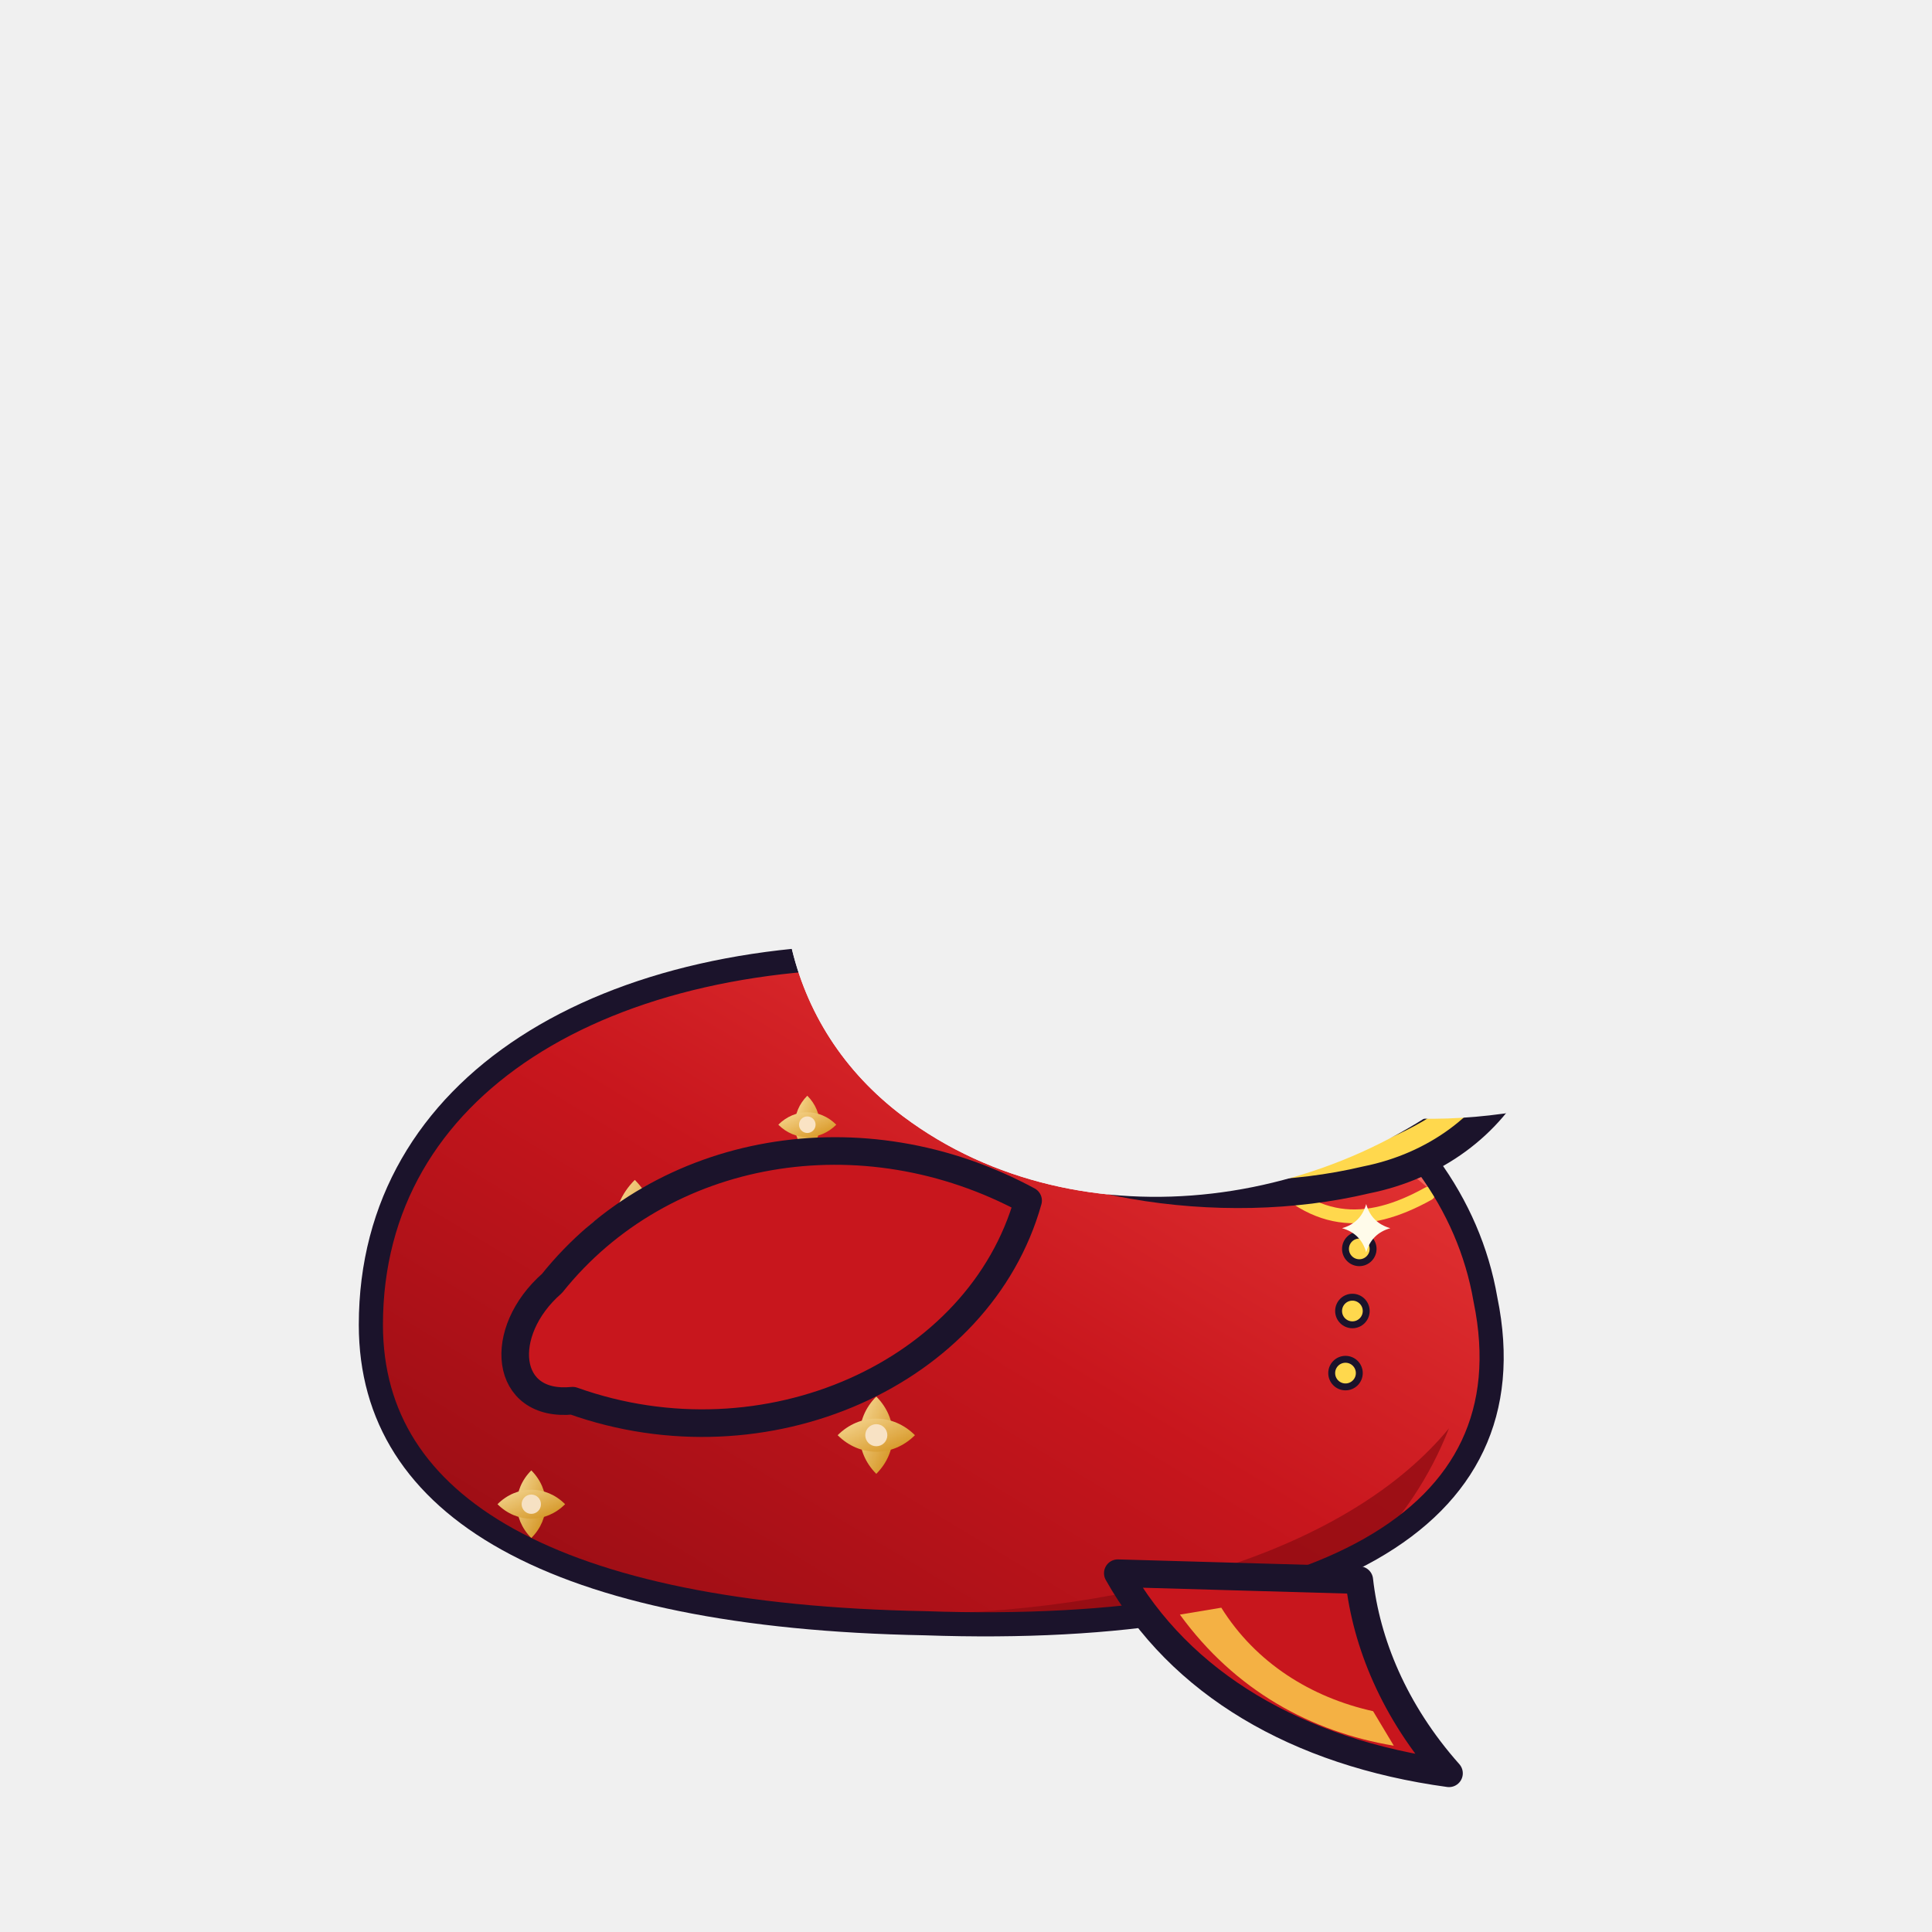
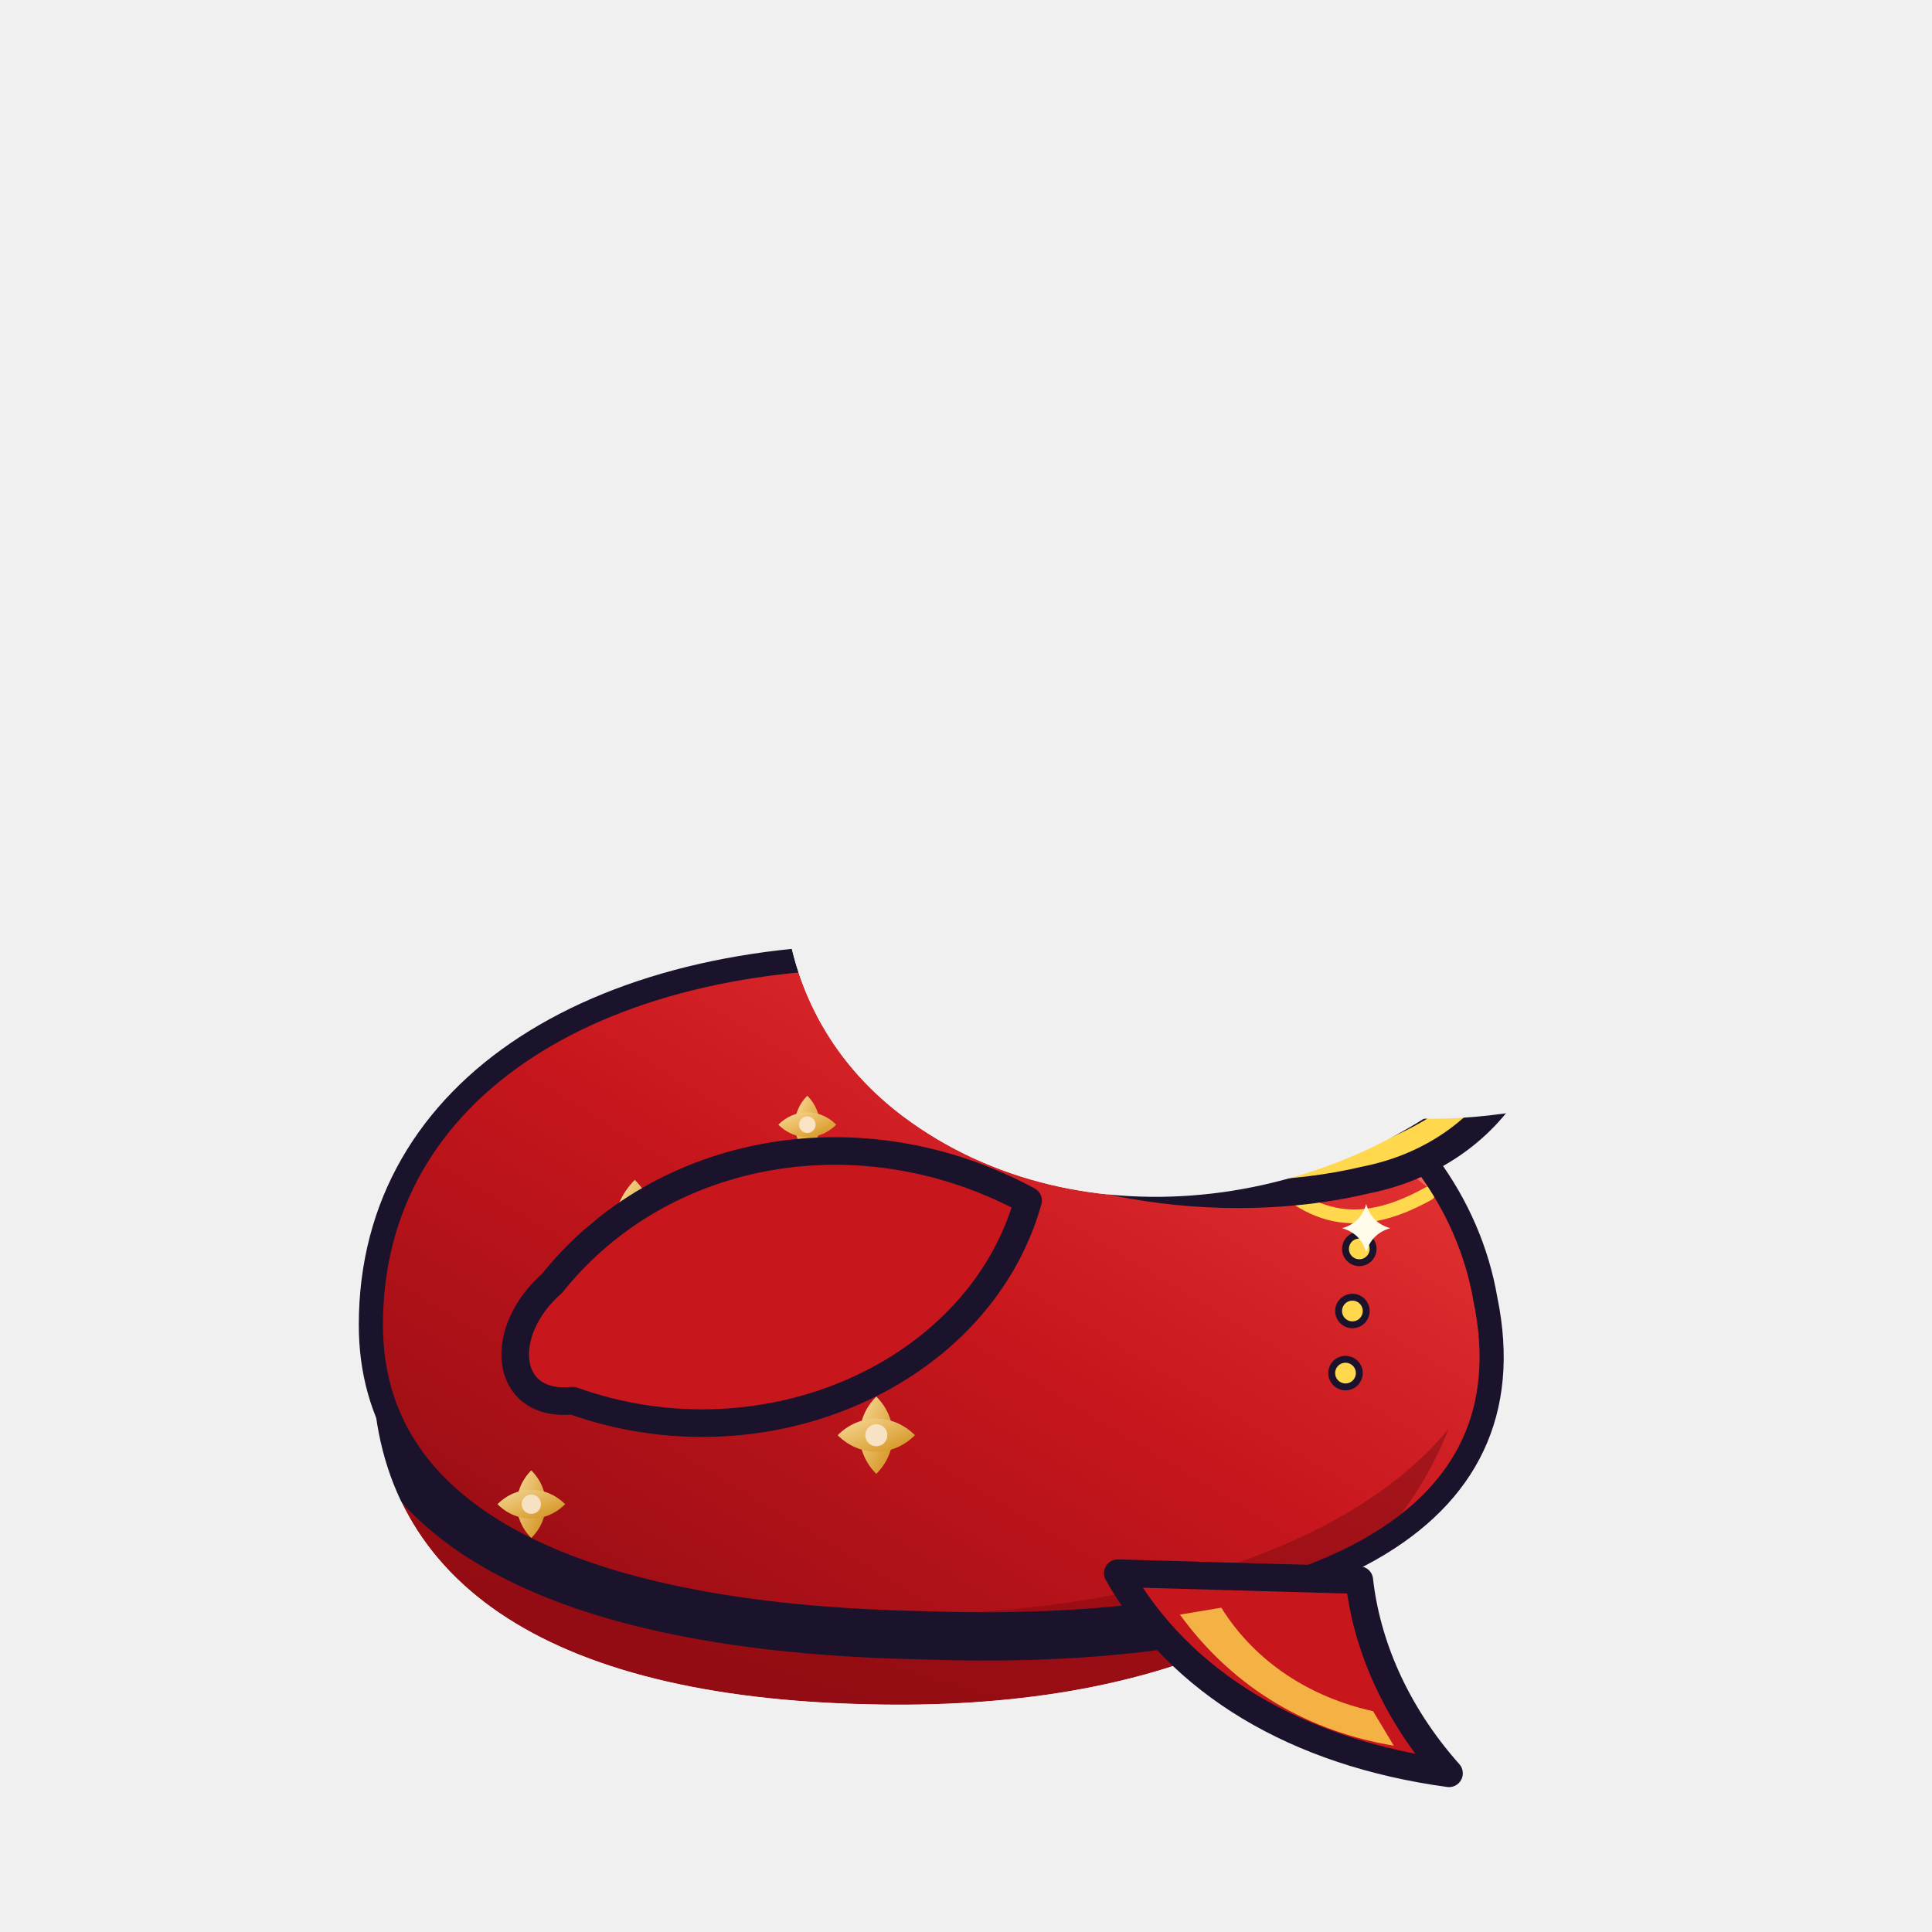
<svg xmlns="http://www.w3.org/2000/svg" viewBox="-24 -56 560 560" width="100%" height="100%" fill="none">
  <defs>
    <mask id="outfit-face-clear" maskUnits="userSpaceOnUse" x="-40" y="-80" width="620" height="640">
      <rect x="-40" y="-80" width="620" height="640" fill="#fff" />
      <path d="M212 216 c-10 -62 14 -126 66 -158 c54 -34 118 -16 150 30 c36 50 20 118 -20 156 c-44 44 -118 54 -166 18 c-16 -12 -26 -28 -30 -46 Z" fill="#000" stroke="#000" stroke-width="14" />
      <path d="M354 186 c34 -2 68 8 110 22 c18 6 18 22 0 32 c-40 20 -84 24 -118 10 c-20 -8 -24 -28 -10 -46 c6 -8 12 -14 18 -18 Z" fill="#000" stroke="#000" stroke-width="20" />
    </mask>
  </defs>
  <g mask="url(#outfit-face-clear)">
    <g id="aodai">
      <defs>
        <mask id="aodai-m" maskUnits="userSpaceOnUse" x="-40" y="-80" width="620" height="640">
          <rect x="-40" y="-80" width="620" height="640" fill="#000" />
          <path d="M80 328 c0 -72 70 -114 164 -110 c92 2 156 44 166 102 c14 68 -52 102 -166 98 c-108 -2 -164 -34 -164 -90 Z" fill="#fff" />
+           <path d="M84 340 c10 42 60 72 150 72 c74 0 134 -20 162 -54 c-22 56 -86 82 -168 80 c-94 -2 -144 -36 -144 -98 Z" fill="#fff" />
          <path d="M212 216 c-10 -62 14 -126 66 -158 c54 -34 118 -16 150 30 c36 50 20 118 -20 156 c-44 44 -118 54 -166 18 c-16 -12 -26 -28 -30 -46 Z" fill="#000" stroke="#000" stroke-width="14" />
        </mask>
        <linearGradient id="aodai-silk" x1="1" y1="0" x2="0" y2="1">
          <stop offset="0" stop-color="#F0423F" />
          <stop offset="0.5" stop-color="#C8161D" />
          <stop offset="1" stop-color="#8E0B12" />
        </linearGradient>
        <linearGradient id="aodai-gold" x1="0" y1="0" x2="1" y2="1">
          <stop offset="0" stop-color="#FFF0A6" />
          <stop offset="1" stop-color="#D49B16" />
        </linearGradient>
      </defs>
      <g mask="url(#aodai-m)">
        <path d="M80 328 c0 -72 70 -114 164 -110 c92 2 156 44 166 102 c14 68 -52 102 -166 98 c-108 -2 -164 -34 -164 -90 Z" fill="url(#aodai-silk)" />
+         <path d="M84 340 c10 42 60 72 150 72 c74 0 134 -20 162 -54 c-22 56 -86 82 -168 80 c-94 -2 -144 -36 -144 -98 Z" fill="url(#aodai-silk)" />
        <path d="M84 340 c10 42 60 72 150 72 c74 0 134 -20 162 -54 c-22 56 -86 82 -168 80 c-94 -2 -144 -36 -144 -98 Z" fill="#8E0B12" opacity="0.75" />
        <path d="M300 236 C360 240 404 270 410 312 C390 280 352 258 300 252 Z" fill="#FF7A6B" opacity="0.7" />
        <g transform="translate(160 300) scale(1)" fill="url(#aodai-gold)" opacity="0.9">
          <g>
            <animateTransform attributeName="transform" type="rotate" values="0;90" dur="6s" repeatCount="indefinite" additive="sum" calcMode="linear" />
            <path d="M0 -14 C8 -6 8 6 0 14 C-8 6 -8 -6 0 -14 Z" />
            <path d="M-14 0 C-6 -8 6 -8 14 0 C6 8 -6 8 -14 0 Z" />
          </g>
          <circle r="4" fill="#FFF8D6">
            <animate attributeName="opacity" values="0.15;1;0.15" dur="1.8s" repeatCount="indefinite" calcMode="spline" keySplines="0.45 0 0.55 1;0.45 0 0.55 1" begin="0s" />
          </circle>
        </g>
        <g transform="translate(230 360) scale(0.8)" fill="url(#aodai-gold)" opacity="0.9">
          <g>
            <animateTransform attributeName="transform" type="rotate" values="0;90" dur="6s" repeatCount="indefinite" additive="sum" calcMode="linear" />
            <path d="M0 -14 C8 -6 8 6 0 14 C-8 6 -8 -6 0 -14 Z" />
            <path d="M-14 0 C-6 -8 6 -8 14 0 C6 8 -6 8 -14 0 Z" />
          </g>
          <circle r="4" fill="#FFF8D6">
            <animate attributeName="opacity" values="0.15;1;0.15" dur="1.8s" repeatCount="indefinite" calcMode="spline" keySplines="0.45 0 0.55 1;0.45 0 0.55 1" begin="0.4s" />
          </circle>
        </g>
        <g transform="translate(130 380) scale(0.7)" fill="url(#aodai-gold)" opacity="0.9">
          <g>
            <animateTransform attributeName="transform" type="rotate" values="0;90" dur="6s" repeatCount="indefinite" additive="sum" calcMode="linear" />
            <path d="M0 -14 C8 -6 8 6 0 14 C-8 6 -8 -6 0 -14 Z" />
            <path d="M-14 0 C-6 -8 6 -8 14 0 C6 8 -6 8 -14 0 Z" />
          </g>
          <circle r="4" fill="#FFF8D6">
            <animate attributeName="opacity" values="0.15;1;0.15" dur="1.8s" repeatCount="indefinite" calcMode="spline" keySplines="0.45 0 0.55 1;0.45 0 0.55 1" begin="0.8s" />
          </circle>
        </g>
        <g transform="translate(210 270) scale(0.6)" fill="url(#aodai-gold)" opacity="0.9">
          <g>
            <animateTransform attributeName="transform" type="rotate" values="0;90" dur="6s" repeatCount="indefinite" additive="sum" calcMode="linear" />
            <path d="M0 -14 C8 -6 8 6 0 14 C-8 6 -8 -6 0 -14 Z" />
            <path d="M-14 0 C-6 -8 6 -8 14 0 C6 8 -6 8 -14 0 Z" />
          </g>
          <circle r="4" fill="#FFF8D6">
            <animate attributeName="opacity" values="0.15;1;0.15" dur="1.8s" repeatCount="indefinite" calcMode="spline" keySplines="0.45 0 0.55 1;0.45 0 0.55 1" begin="1.2s" />
          </circle>
        </g>
        <linearGradient id="aodai-sweep" x1="0" y1="0" x2="1" y2="0">
          <stop offset="0" stop-color="#FFFFFF" stop-opacity="0" />
          <stop offset="0.5" stop-color="#FFFFFF" stop-opacity="0.5" />
          <stop offset="1" stop-color="#FFFFFF" stop-opacity="0" />
        </linearGradient>
        <rect x="-20" y="200" width="50" height="260" fill="url(#aodai-sweep)" transform="skewX(-22)">
          <animateTransform attributeName="transform" type="translate" values="0 0;540 0;540 0" keyTimes="0;0.45;1" dur="3.2s" begin="0s" repeatCount="indefinite" additive="sum" />
        </rect>
        <path d="M340 280 C356 300 372 300 390 290" fill="none" stroke="#FFD84D" stroke-width="4" stroke-linecap="round" stroke-linejoin="round" />
        <circle cx="370" cy="306" r="4" fill="#FFD84D" stroke="#1B132B" stroke-width="2" />
        <circle cx="368" cy="324" r="4" fill="#FFD84D" stroke="#1B132B" stroke-width="2" />
        <circle cx="366" cy="342" r="4" fill="#FFD84D" stroke="#1B132B" stroke-width="2" />
        <path d="M80 328 c0 -72 70 -114 164 -110 c92 2 156 44 166 102 c14 68 -52 102 -166 98 c-108 -2 -164 -34 -164 -90 Z" fill="none" stroke="#1B132B" stroke-width="14" />
        <path d="M222 236 C250 274 300 292 352 282 C384 276 404 260 414 238" fill="none" stroke="#1B132B" stroke-width="8" stroke-linecap="round" stroke-linejoin="round" />
      </g>
      <path d="M136 316 c32 -40 90 -50 138 -24 c-14 50 -76 78 -132 58 C122 352 120 330 136 316 Z" fill="#C8161D" stroke="#1B132B" stroke-width="8" stroke-linejoin="round" stroke-linecap="round" />
      <path d="M244 262 C276 288 330 296 372 286 C392 282 408 270 416 254 L414 238 C402 260 376 276 344 278 C300 282 264 270 246 248 Z" fill="#FFD84D" stroke="#1B132B" stroke-width="8" stroke-linejoin="round" stroke-linecap="round" />
      <g transform="translate(320 402)">
        <g>
          <animateTransform attributeName="transform" type="rotate" values="-7;7;-7" dur="2.6s" repeatCount="indefinite" additive="sum" begin="0s" calcMode="spline" keyTimes="0;0.5;1" keySplines="0.45 0 0.55 1;0.45 0 0.55 1" />
          <g transform="translate(-320 -402)">
            <path d="M300 400 C318 432 352 452 396 458 C380 440 372 420 370 402 Z" fill="#C8161D" stroke="#1B132B" stroke-width="8" stroke-linejoin="round" stroke-linecap="round" />
            <path d="M318 412 C334 434 356 446 380 450 L374 440 C356 436 340 426 330 410 Z" fill="#FFD84D" opacity="0.8" />
          </g>
        </g>
      </g>
      <g transform="translate(372 300)">
        <g>
          <animateTransform attributeName="transform" type="scale" values="0;1.15;0;0" keyTimes="0;0.18;0.4;1" dur="2.6s" begin="0.5s" repeatCount="indefinite" />
          <g transform="translate(-372 -300)">
            <g>
              <path d="M372 293 Q373.54 298.46 379 300 Q373.54 301.54 372 307 Q370.46 301.54 365 300 Q370.46 298.46 372 293 Z" fill="#FFFBEA" />
              <animateTransform attributeName="transform" type="rotate" values="0 372 300;90 372 300" dur="2.6s" begin="0.5s" repeatCount="indefinite" />
            </g>
          </g>
        </g>
      </g>
    </g>
  </g>
</svg>
